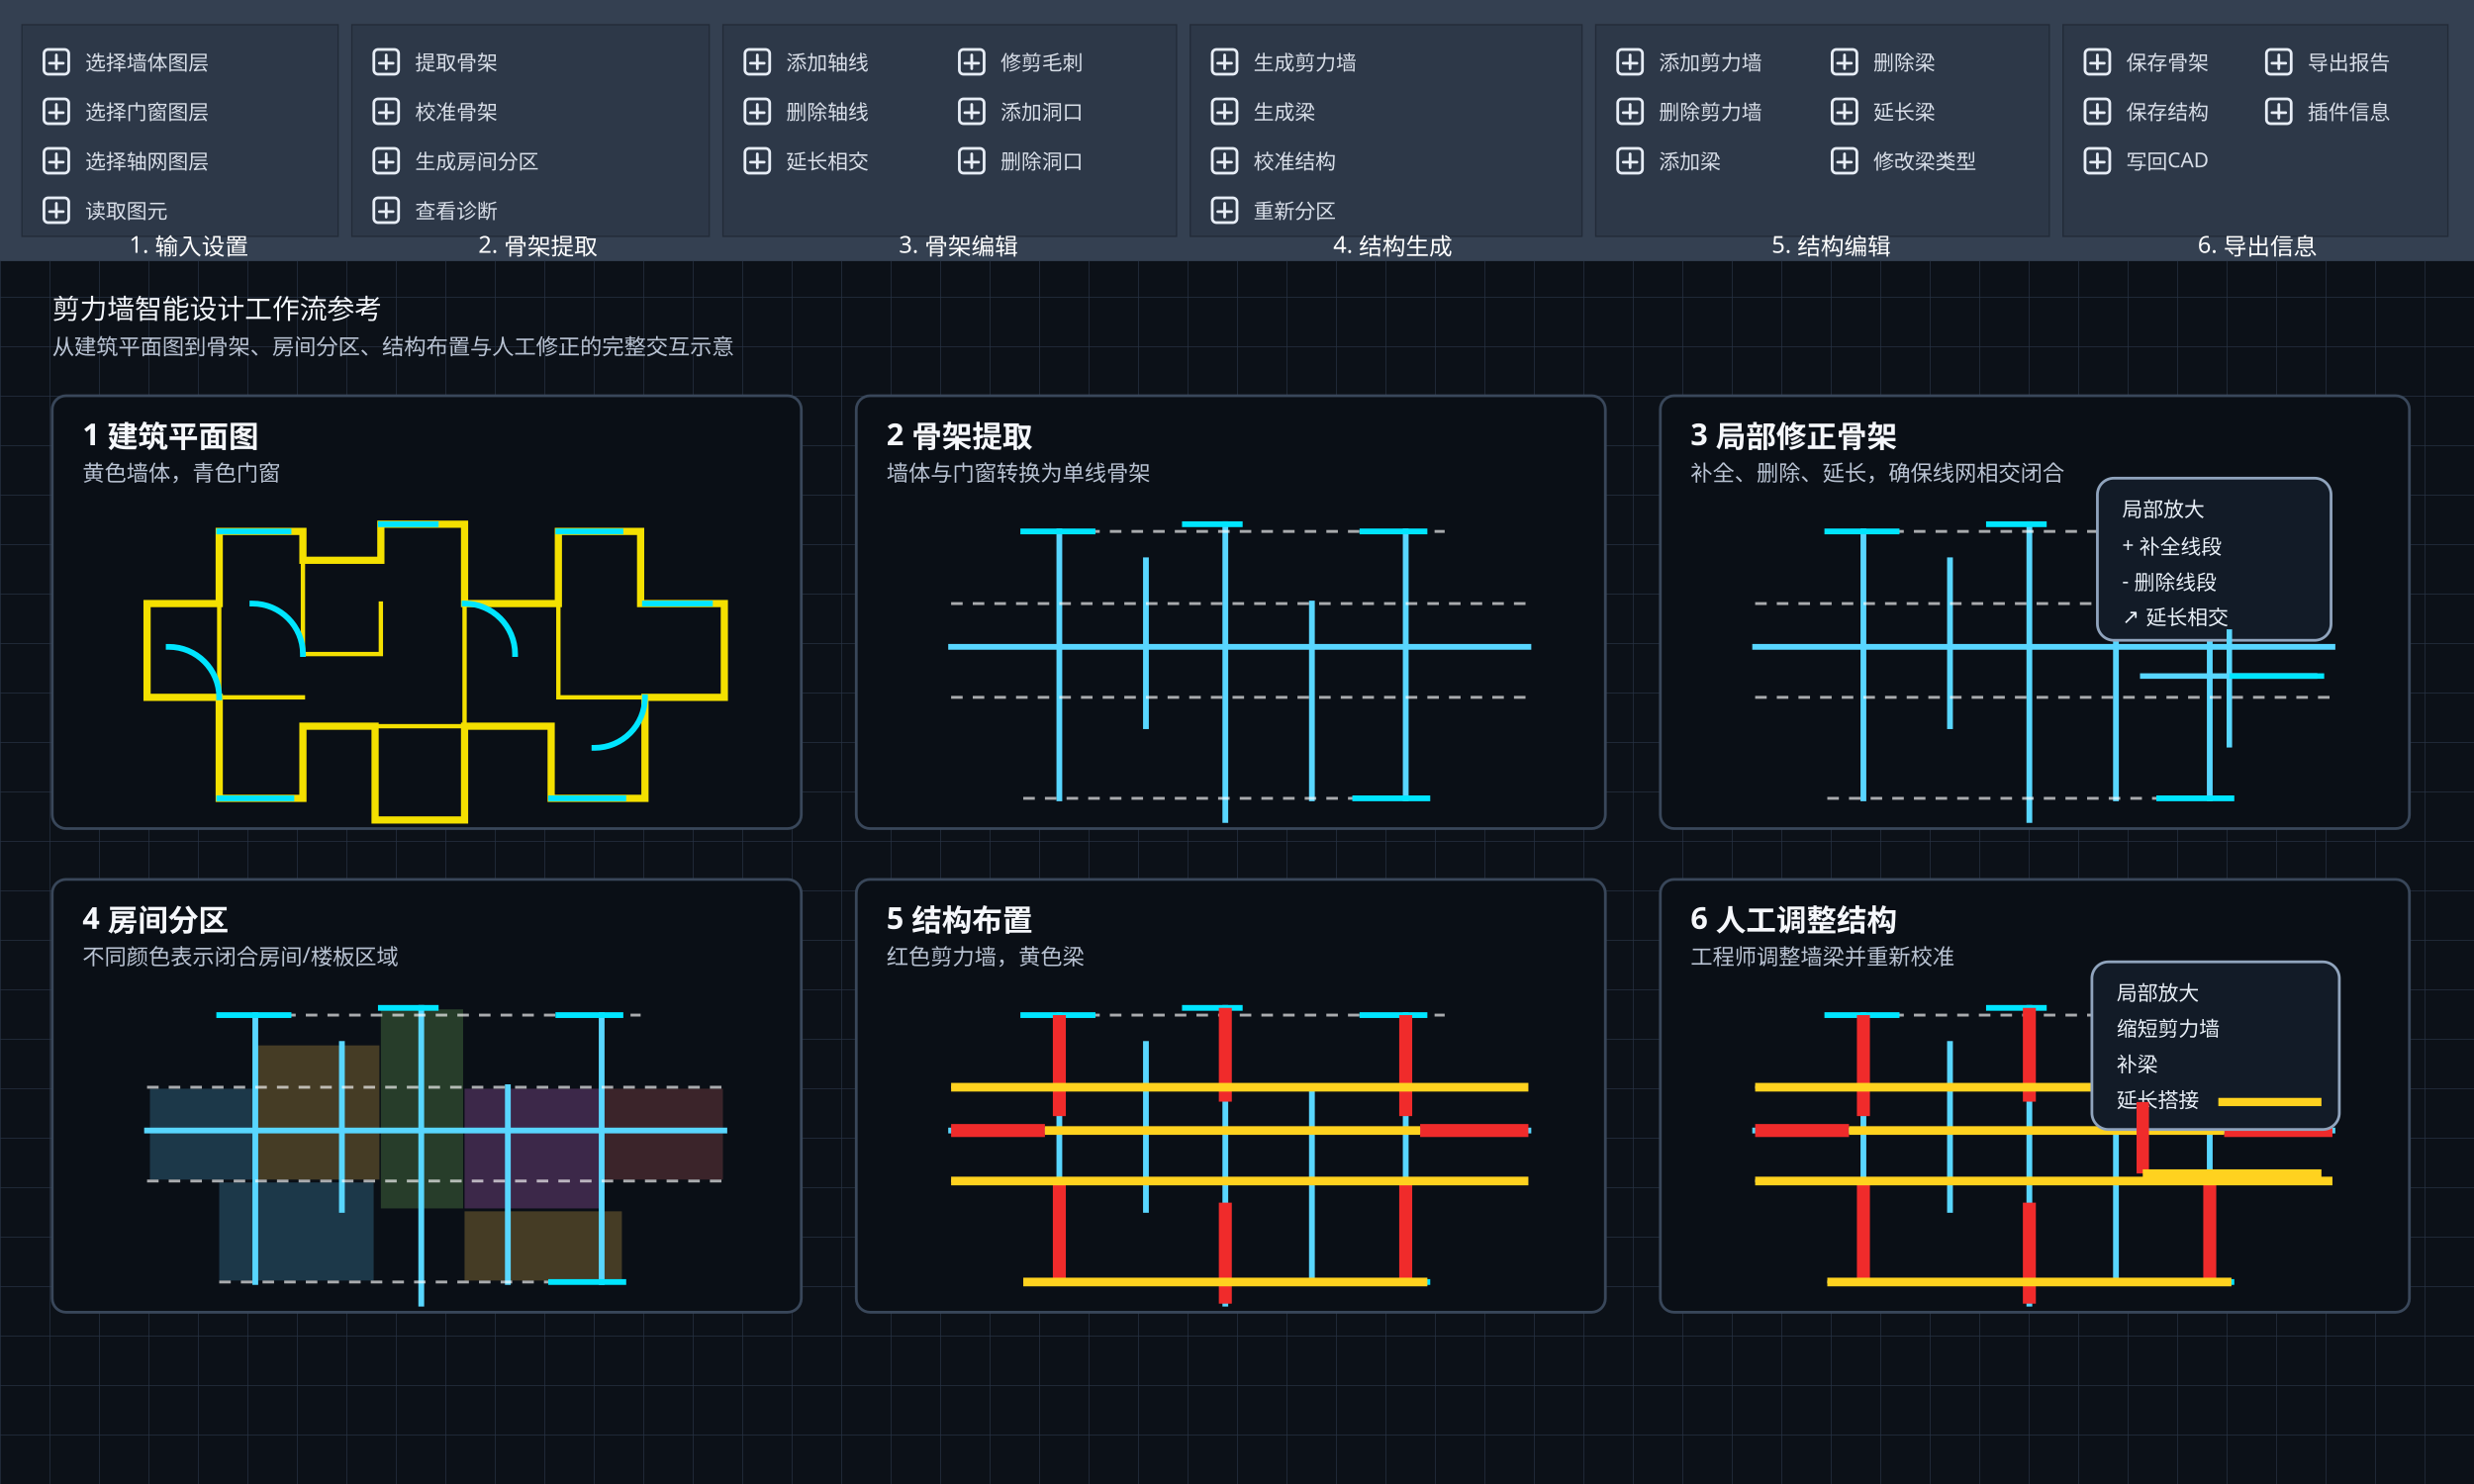
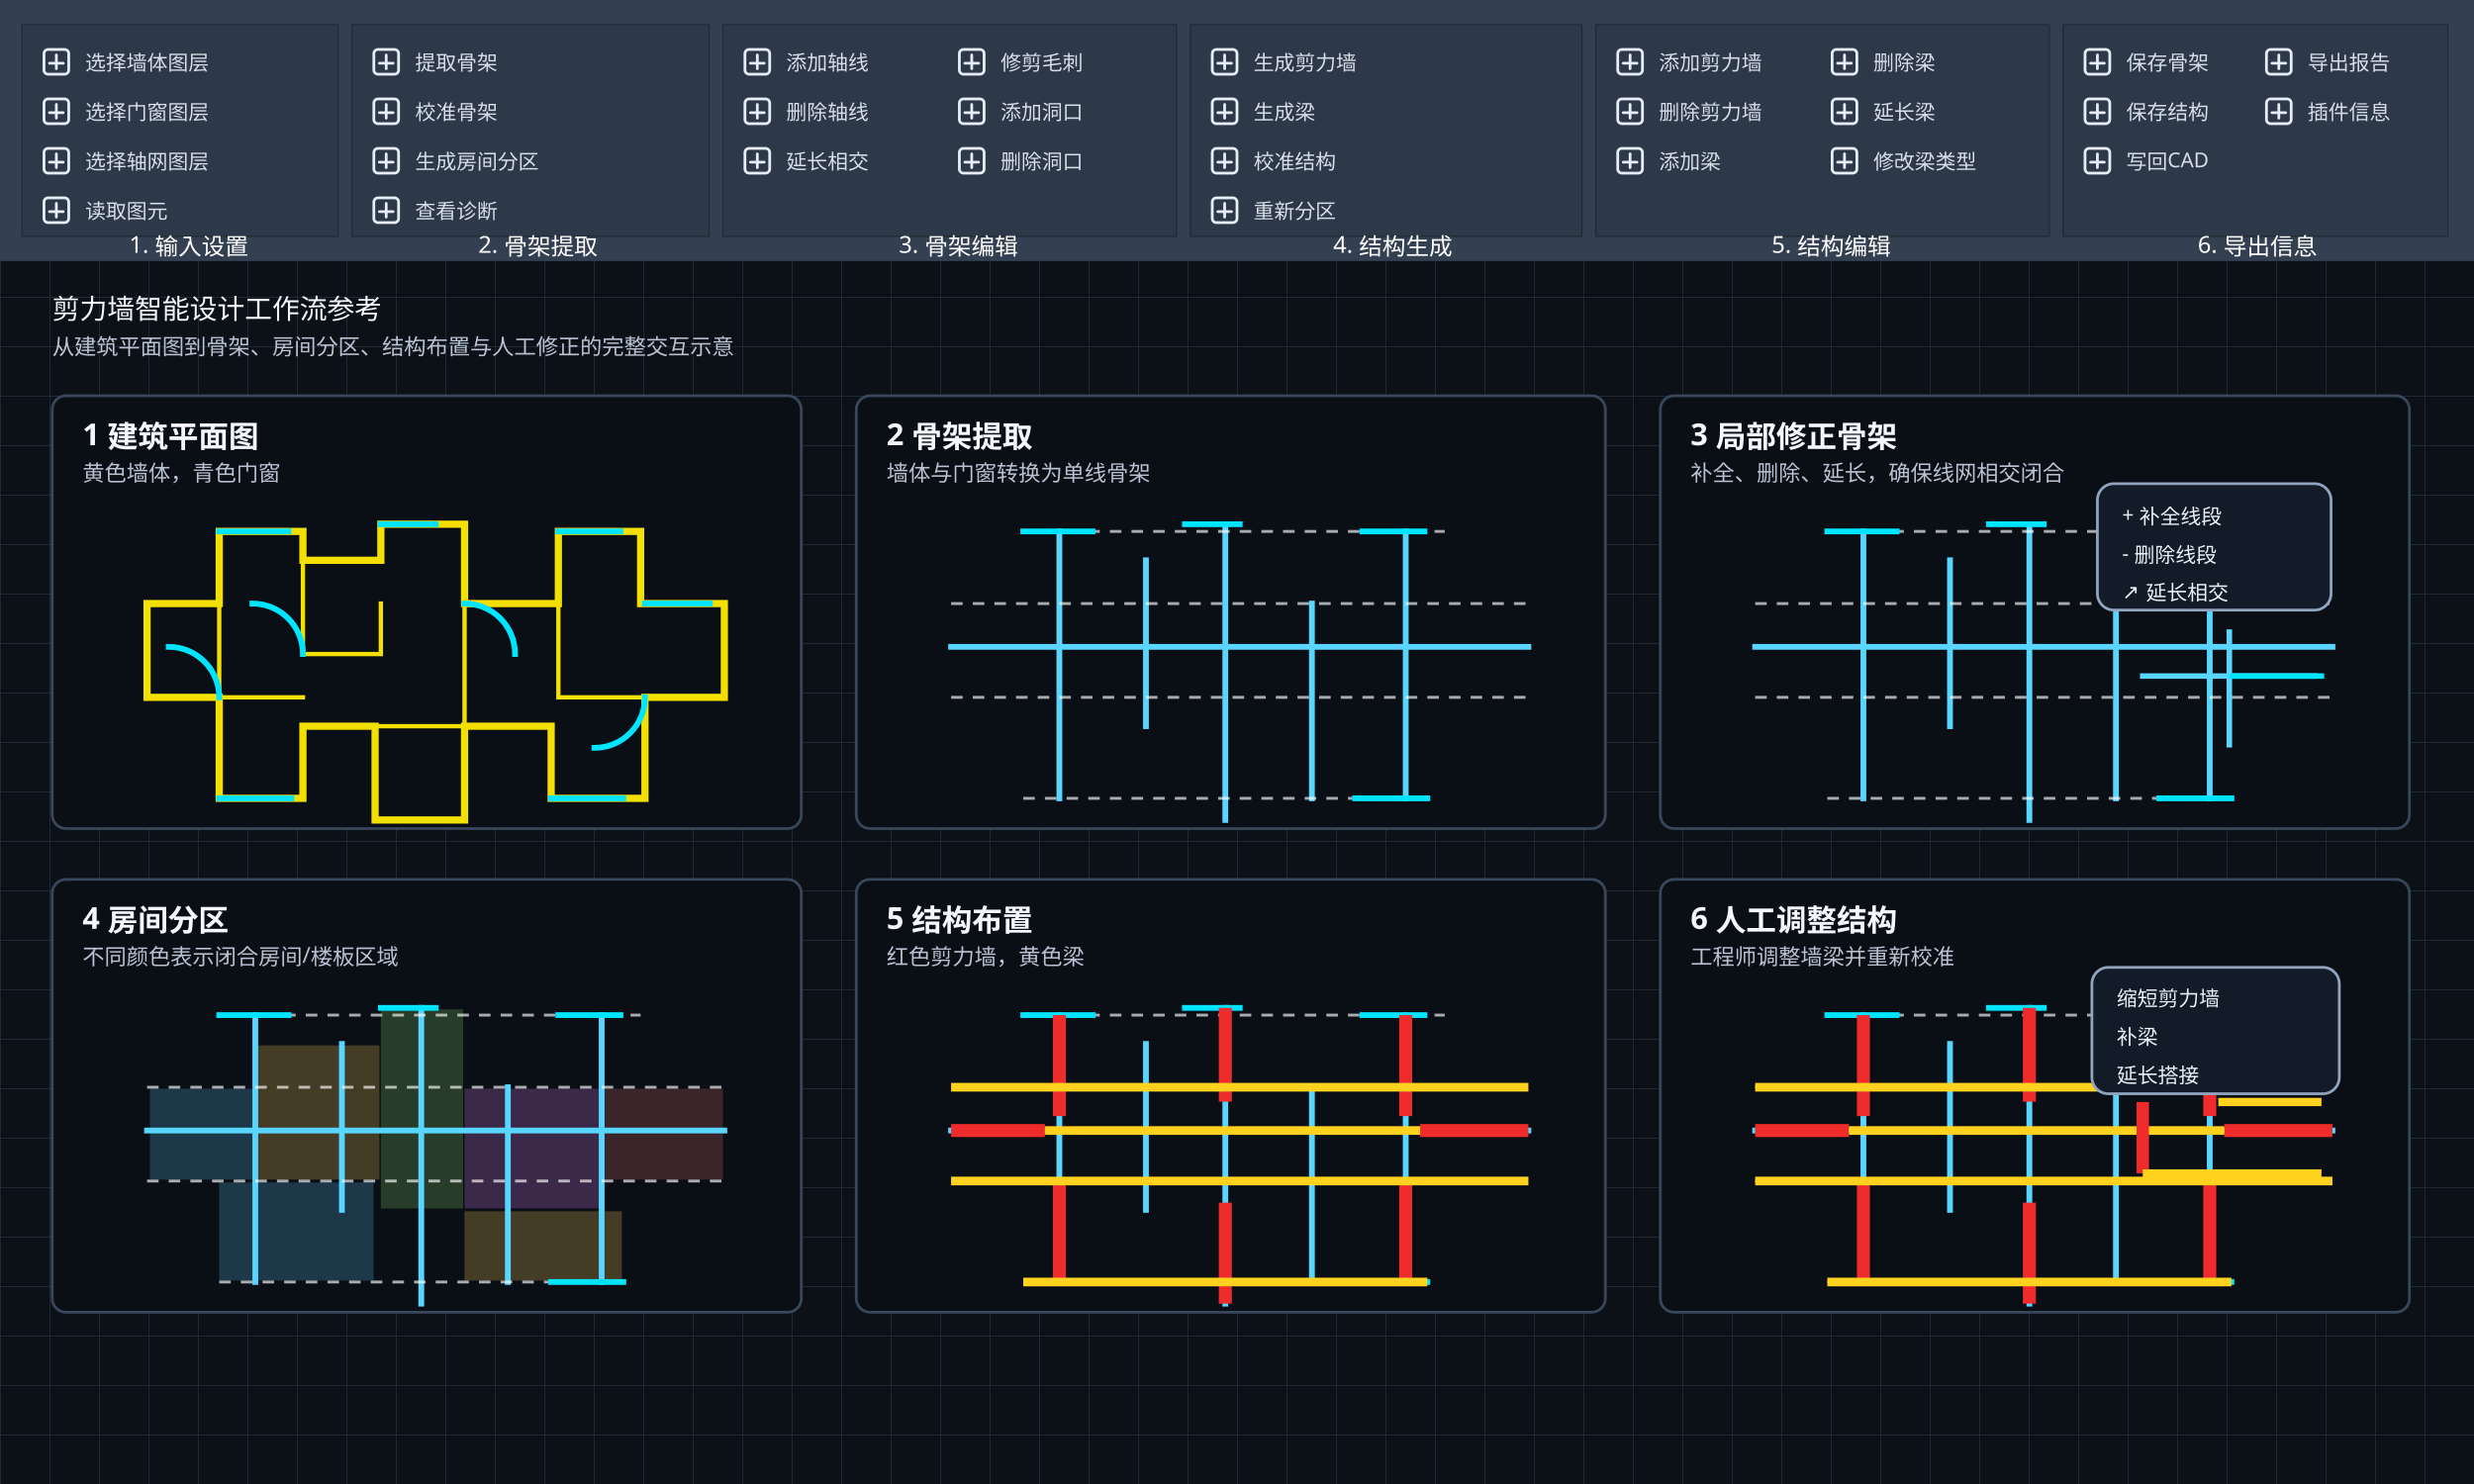
<svg xmlns="http://www.w3.org/2000/svg" width="1800" height="1080" viewBox="0 0 1800 1080">
  <defs>
    <style>
      .bg { fill: #0c1118; }
      .ribbon { fill: #344051; }
      .group { fill: #2d3848; stroke: #222b38; stroke-width: 1; }
      .button { fill: #3d4a5c; stroke: #566579; stroke-width: 1; rx: 6; }
      .label { fill: #f3f6fb; font-family: "Microsoft YaHei", "Segoe UI", sans-serif; font-size: 20px; }
      .small { fill: #d8dee8; font-family: "Microsoft YaHei", "Segoe UI", sans-serif; font-size: 15px; }
      .group-title { fill: #ffffff; font-family: "Microsoft YaHei", "Segoe UI", sans-serif; font-size: 17px; }
      .panel-title { fill: #f5f7fb; font-family: "Microsoft YaHei", "Segoe UI", sans-serif; font-size: 22px; font-weight: 600; }
      .panel-note { fill: #b8c2d2; font-family: "Microsoft YaHei", "Segoe UI", sans-serif; font-size: 16px; }
      .grid { stroke: #263244; stroke-width: 1; }
      .panel { fill: #0a0f16; stroke: #39475a; stroke-width: 2; rx: 10; }
      .wall { fill: none; stroke: #f4e000; stroke-width: 5; stroke-linecap: square; stroke-linejoin: miter; }
      .wall-thin { fill: none; stroke: #f4e000; stroke-width: 3; stroke-linecap: square; stroke-linejoin: miter; }
      .open { fill: none; stroke: #00e5ff; stroke-width: 4; stroke-linecap: square; }
      .skeleton { fill: none; stroke: #58d6ff; stroke-width: 4; stroke-linecap: square; }
      .skeleton2 { fill: none; stroke: #ffffff; stroke-width: 2; stroke-dasharray: 8 7; opacity: .65; }
      .shear { fill: none; stroke: #f02b2b; stroke-width: 9; stroke-linecap: butt; }
      .beam { fill: none; stroke: #ffd21f; stroke-width: 6; stroke-linecap: butt; }
      .room1 { fill: #5cc8ff; opacity: .22; }
      .room2 { fill: #ffcc55; opacity: .24; }
      .room3 { fill: #8be070; opacity: .22; }
      .room4 { fill: #ee80ff; opacity: .22; }
      .room5 { fill: #ff7a7a; opacity: .20; }
      .callout { fill: #121b27; stroke: #90a4bd; stroke-width: 2; rx: 12; }
      .call { fill: #e9f0f8; font-family: "Microsoft YaHei", "Segoe UI", sans-serif; font-size: 15px; }
      .icon { fill: none; stroke: #e7edf6; stroke-width: 2; stroke-linecap: round; stroke-linejoin: round; }
    </style>
    <pattern id="grid" width="36" height="36" patternUnits="userSpaceOnUse">
      <path d="M36 0H0V36" class="grid" fill="none" />
    </pattern>
    <g id="miniIcon">
      <rect x="0" y="0" width="18" height="18" rx="3" class="icon" />
      <path d="M4 10h10M9 4v10" class="icon" />
    </g>
    <g id="planRaw">
      <path class="wall" d="M20 85H70V35H128V55H182V30H240V85H305V35H362V85H420V150H365V220H300V170H240V235H178V170H128V220H70V150H20Z" />
      <path class="wall-thin" d="M128 55V120H182V85M240 85V170M305 85V150H365M70 85V150H128M178 170H240" />
      <path class="open" d="M70 35H118M182 30H220M305 35H348M365 85H410M300 220H350M70 220H120" />
      <path class="open" d="M70 150A35 35 0 0 0 35 115M128 120A35 35 0 0 0 93 85M240 85A35 35 0 0 1 275 120M365 150A35 35 0 0 1 330 185" />
    </g>
    <g id="planSkeleton">
      <path class="skeleton" d="M20 115H420M95 35V220M155 55V170M210 30V235M270 85V220M335 35V220" />
      <path class="skeleton2" d="M20 85H420M20 150H420M70 35H362M70 220H350" />
      <path class="open" d="M70 35H118M182 30H220M305 35H348M300 220H350" />
    </g>
    <g id="planRooms">
      <path class="room1" d="M22 86H95V149H22Z" />
      <path class="room2" d="M96 56H181V149H96Z" />
      <path class="room3" d="M182 31H239V169H182Z" />
      <path class="room4" d="M240 86H334V169H240Z" />
      <path class="room5" d="M335 86H419V149H335Z" />
      <path class="room1" d="M70 151H177V219H70Z" />
      <path class="room2" d="M240 171H349V219H240Z" />
      <use href="#planSkeleton" />
    </g>
    <g id="planStructure">
      <use href="#planSkeleton" />
      <path class="shear" d="M95 35V105M95 150V220M210 30V95M210 165V235M335 35V105M335 150V220M20 115H85M345 115H420" />
      <path class="beam" d="M85 115H155M155 115H210M210 115H270M270 115H345M20 85H420M70 220H350M20 150H420" />
    </g>
  </defs>
  <rect width="1800" height="1080" class="bg" />
  <rect y="0" width="1800" height="190" class="ribbon" />
  <g transform="translate(16,18)">
    <g>
      <rect width="230" height="154" class="group" />
      <use href="#miniIcon" x="16" y="18" />
      <text x="46" y="33" class="small">选择墙体图层</text>
      <use href="#miniIcon" x="16" y="54" />
      <text x="46" y="69" class="small">选择门窗图层</text>
      <use href="#miniIcon" x="16" y="90" />
      <text x="46" y="105" class="small">选择轴网图层</text>
      <use href="#miniIcon" x="16" y="126" />
      <text x="46" y="141" class="small">读取图元</text>
      <text x="78" y="166" class="group-title">1. 输入设置</text>
    </g>
    <g transform="translate(240,0)">
      <rect width="260" height="154" class="group" />
      <use href="#miniIcon" x="16" y="18" />
      <text x="46" y="33" class="small">提取骨架</text>
      <use href="#miniIcon" x="16" y="54" />
      <text x="46" y="69" class="small">校准骨架</text>
      <use href="#miniIcon" x="16" y="90" />
      <text x="46" y="105" class="small">生成房间分区</text>
      <use href="#miniIcon" x="16" y="126" />
      <text x="46" y="141" class="small">查看诊断</text>
      <text x="92" y="166" class="group-title">2. 骨架提取</text>
    </g>
    <g transform="translate(510,0)">
      <rect width="330" height="154" class="group" />
      <use href="#miniIcon" x="16" y="18" />
      <text x="46" y="33" class="small">添加轴线</text>
      <use href="#miniIcon" x="16" y="54" />
      <text x="46" y="69" class="small">删除轴线</text>
      <use href="#miniIcon" x="16" y="90" />
      <text x="46" y="105" class="small">延长相交</text>
      <use href="#miniIcon" x="172" y="18" />
      <text x="202" y="33" class="small">修剪毛刺</text>
      <use href="#miniIcon" x="172" y="54" />
      <text x="202" y="69" class="small">添加洞口</text>
      <use href="#miniIcon" x="172" y="90" />
      <text x="202" y="105" class="small">删除洞口</text>
      <text x="128" y="166" class="group-title">3. 骨架编辑</text>
    </g>
    <g transform="translate(850,0)">
      <rect width="285" height="154" class="group" />
      <use href="#miniIcon" x="16" y="18" />
      <text x="46" y="33" class="small">生成剪力墙</text>
      <use href="#miniIcon" x="16" y="54" />
      <text x="46" y="69" class="small">生成梁</text>
      <use href="#miniIcon" x="16" y="90" />
      <text x="46" y="105" class="small">校准结构</text>
      <use href="#miniIcon" x="16" y="126" />
      <text x="46" y="141" class="small">重新分区</text>
      <text x="104" y="166" class="group-title">4. 结构生成</text>
    </g>
    <g transform="translate(1145,0)">
      <rect width="330" height="154" class="group" />
      <use href="#miniIcon" x="16" y="18" />
      <text x="46" y="33" class="small">添加剪力墙</text>
      <use href="#miniIcon" x="16" y="54" />
      <text x="46" y="69" class="small">删除剪力墙</text>
      <use href="#miniIcon" x="16" y="90" />
      <text x="46" y="105" class="small">添加梁</text>
      <use href="#miniIcon" x="172" y="18" />
      <text x="202" y="33" class="small">删除梁</text>
      <use href="#miniIcon" x="172" y="54" />
      <text x="202" y="69" class="small">延长梁</text>
      <use href="#miniIcon" x="172" y="90" />
      <text x="202" y="105" class="small">修改梁类型</text>
      <text x="128" y="166" class="group-title">5. 结构编辑</text>
    </g>
    <g transform="translate(1485,0)">
      <rect width="280" height="154" class="group" />
      <use href="#miniIcon" x="16" y="18" />
      <text x="46" y="33" class="small">保存骨架</text>
      <use href="#miniIcon" x="16" y="54" />
      <text x="46" y="69" class="small">保存结构</text>
      <use href="#miniIcon" x="16" y="90" />
      <text x="46" y="105" class="small">写回CAD</text>
      <use href="#miniIcon" x="148" y="18" />
      <text x="178" y="33" class="small">导出报告</text>
      <use href="#miniIcon" x="148" y="54" />
      <text x="178" y="69" class="small">插件信息</text>
      <text x="98" y="166" class="group-title">6. 导出信息</text>
    </g>
  </g>
  <rect x="0" y="190" width="1800" height="890" fill="url(#grid)" />
  <text x="38" y="232" class="label">剪力墙智能设计工作流参考</text>
  <text x="38" y="258" class="panel-note">从建筑平面图到骨架、房间分区、结构布置与人工修正的完整交互示意</text>
  <g transform="translate(38,288)">
    <g>
      <rect width="545" height="315" class="panel" />
      <text x="22" y="36" class="panel-title">1 建筑平面图</text>
      <text x="22" y="62" class="panel-note">黄色墙体，青色门窗</text>
      <g transform="translate(48,62) scale(1.05)">
        <use href="#planRaw" />
      </g>
    </g>
    <g transform="translate(585,0)">
      <rect width="545" height="315" class="panel" />
      <text x="22" y="36" class="panel-title">2 骨架提取</text>
      <text x="22" y="62" class="panel-note">墙体与门窗转换为单线骨架</text>
      <g transform="translate(48,62) scale(1.05)">
        <use href="#planSkeleton" />
      </g>
    </g>
    <g transform="translate(1170,0)">
      <rect width="545" height="315" class="panel" />
      <text x="22" y="36" class="panel-title">3 局部修正骨架</text>
      <text x="22" y="62" class="panel-note">补全、删除、延长，确保线网相交闭合</text>
      <g transform="translate(48,62) scale(1.05)">
        <use href="#planSkeleton" />
      </g>
-       <rect x="318" y="60" width="170" height="118" class="callout" />
-       <text x="336" y="88" class="call">局部放大</text>
-       <text x="336" y="114" class="call">+ 补全线段</text>
-       <text x="336" y="140" class="call">- 删除线段</text>
-       <text x="336" y="166" class="call">↗ 延长相交</text>
+       <rect x="318" y="64" width="170" height="92" class="callout" />
+       <text x="336" y="92" class="call">+ 补全线段</text>
+       <text x="336" y="120" class="call">- 删除线段</text>
+       <text x="336" y="148" class="call">↗ 延长相交</text>
      <path class="skeleton" d="M351 204H476M414 172V254" />
      <path class="open" d="M416 204H481" />
    </g>
  </g>
  <g transform="translate(38,640)">
    <g>
      <rect width="545" height="315" class="panel" />
      <text x="22" y="36" class="panel-title">4 房间分区</text>
      <text x="22" y="62" class="panel-note">不同颜色表示闭合房间/楼板区域</text>
      <g transform="translate(48,62) scale(1.05)">
        <use href="#planRooms" />
      </g>
    </g>
    <g transform="translate(585,0)">
      <rect width="545" height="315" class="panel" />
      <text x="22" y="36" class="panel-title">5 结构布置</text>
      <text x="22" y="62" class="panel-note">红色剪力墙，黄色梁</text>
      <g transform="translate(48,62) scale(1.05)">
        <use href="#planStructure" />
      </g>
    </g>
    <g transform="translate(1170,0)">
      <rect width="545" height="315" class="panel" />
      <text x="22" y="36" class="panel-title">6 人工调整结构</text>
      <text x="22" y="62" class="panel-note">工程师调整墙梁并重新校准</text>
      <g transform="translate(48,62) scale(1.05)">
        <use href="#planStructure" />
      </g>
-       <rect x="314" y="60" width="180" height="122" class="callout" />
-       <text x="332" y="88" class="call">局部放大</text>
-       <text x="332" y="114" class="call">缩短剪力墙</text>
-       <text x="332" y="140" class="call">补梁</text>
-       <text x="332" y="166" class="call">延长搭接</text>
+       <rect x="314" y="64" width="180" height="92" class="callout" />
+       <text x="332" y="92" class="call">缩短剪力墙</text>
+       <text x="332" y="120" class="call">补梁</text>
+       <text x="332" y="148" class="call">延长搭接</text>
      <path class="shear" d="M351 214V162" />
      <path class="beam" d="M351 214H481M406 162H481" />
    </g>
  </g>
</svg>
